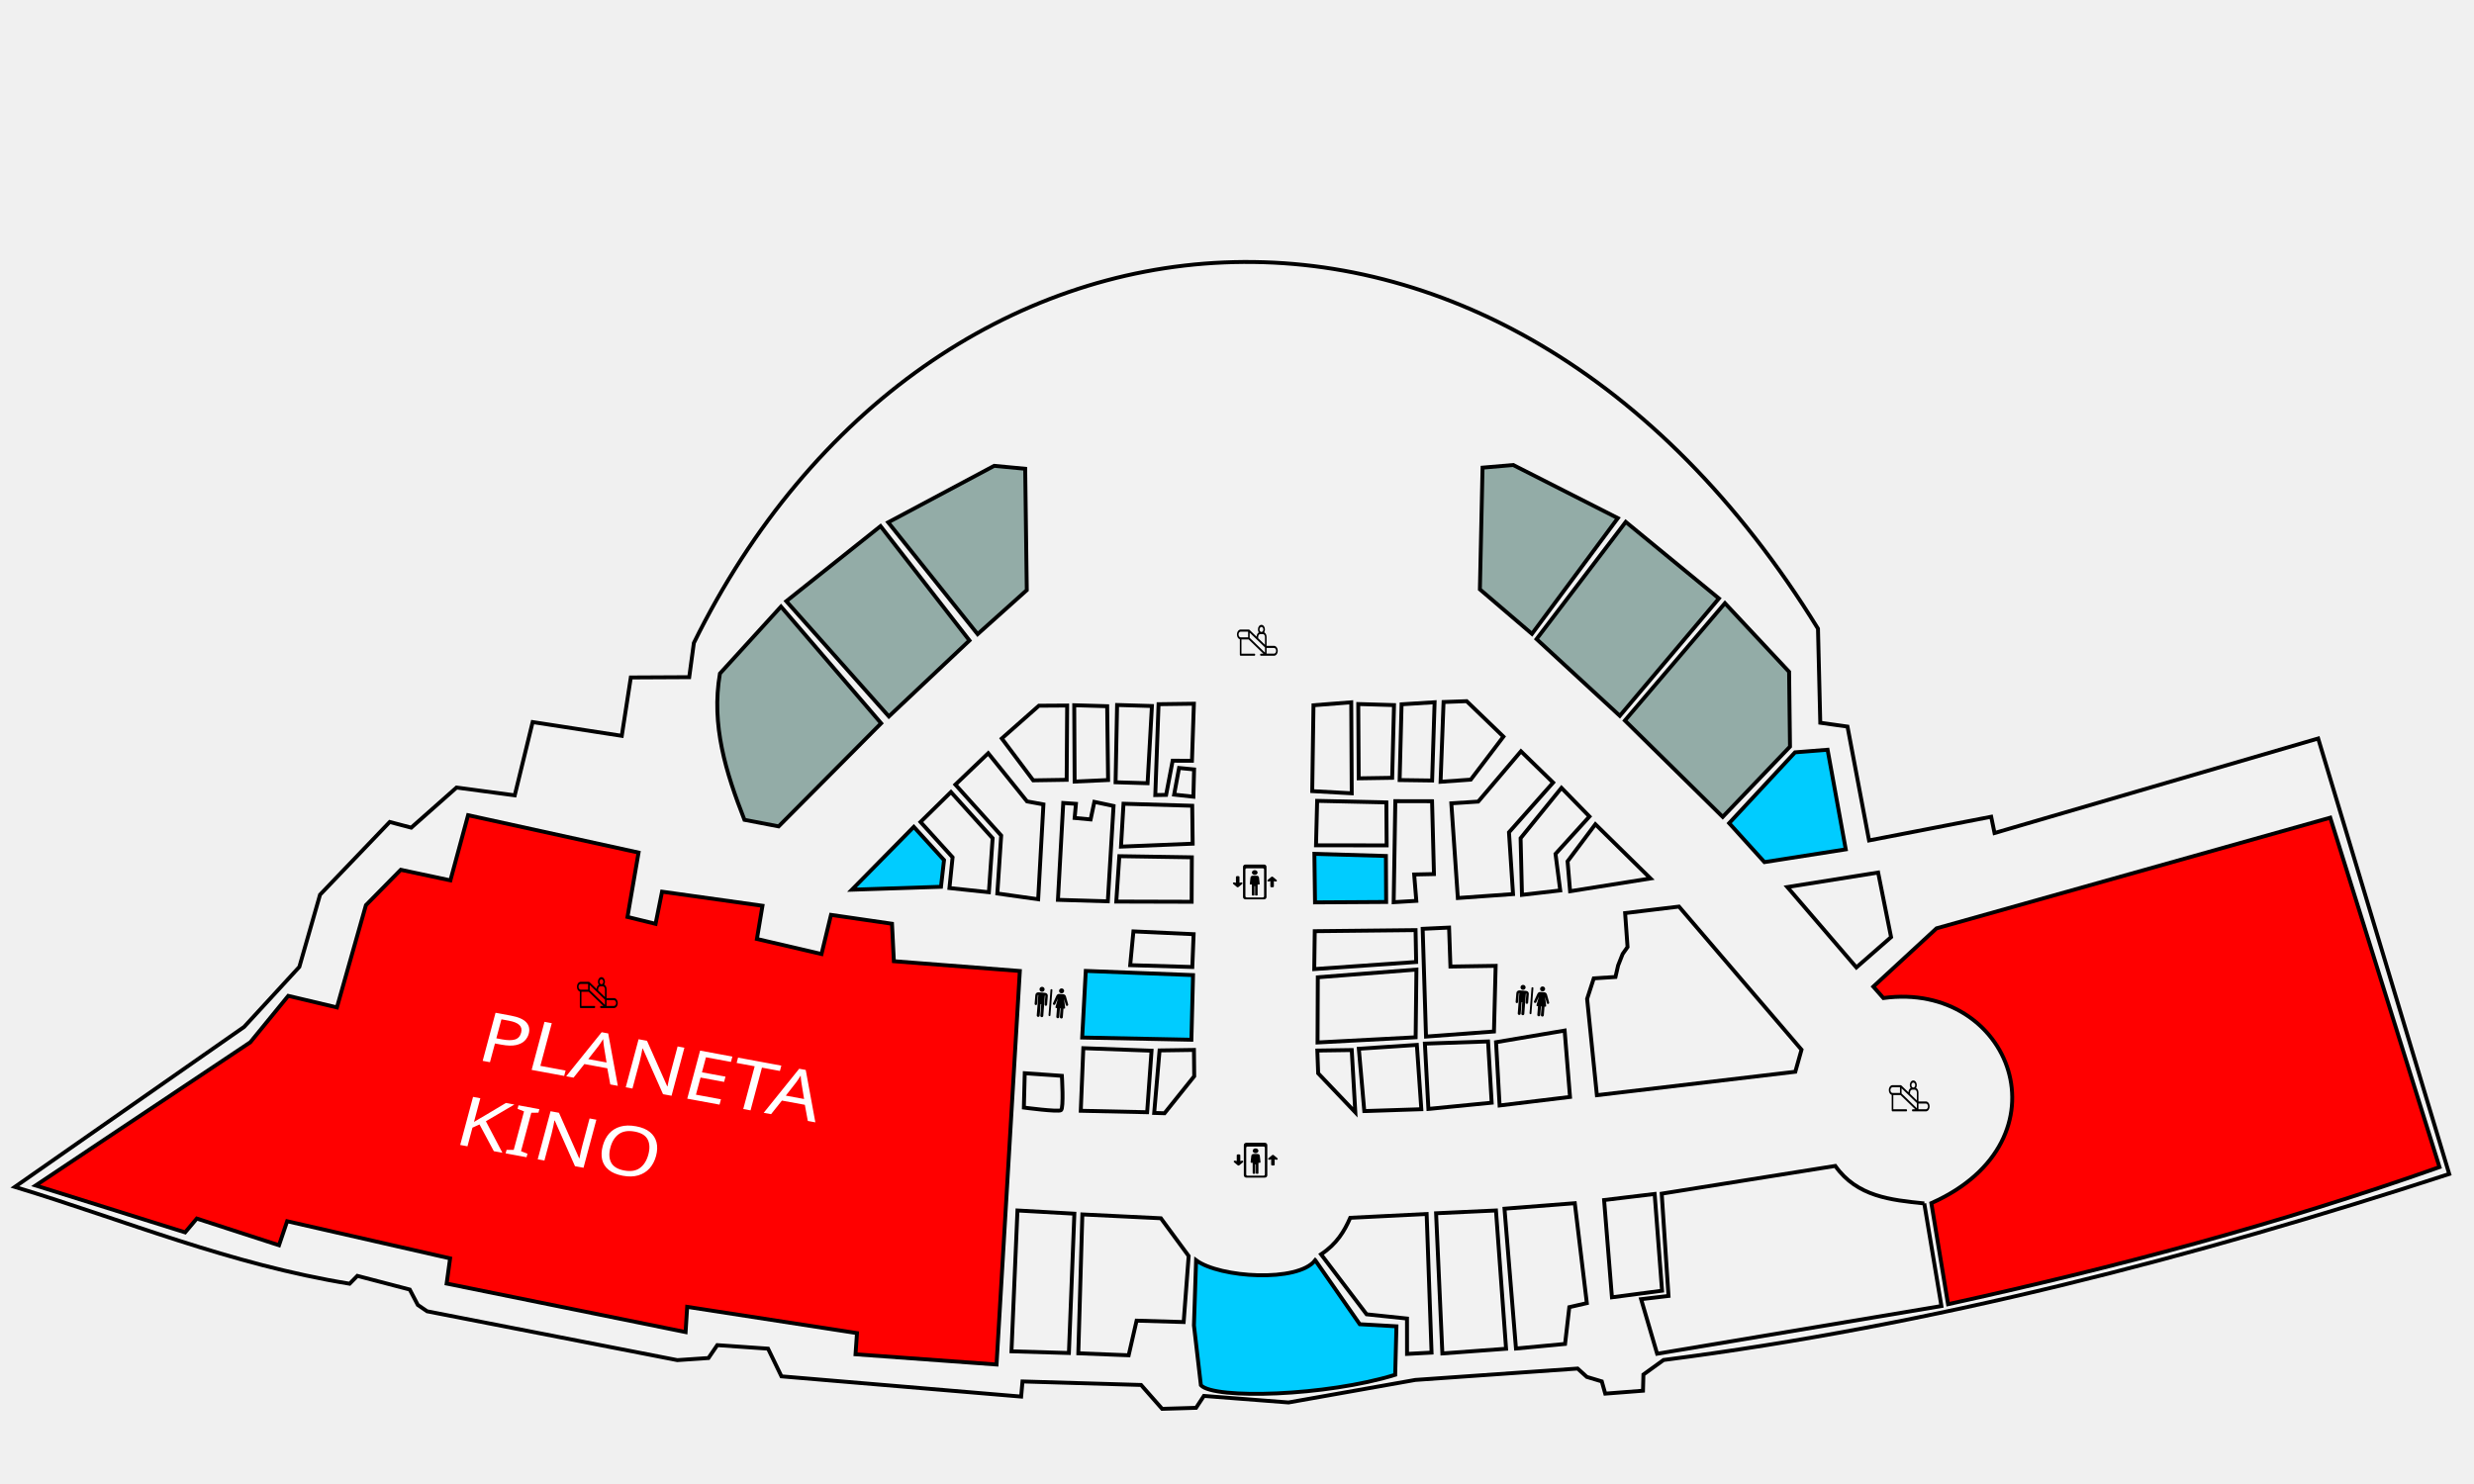
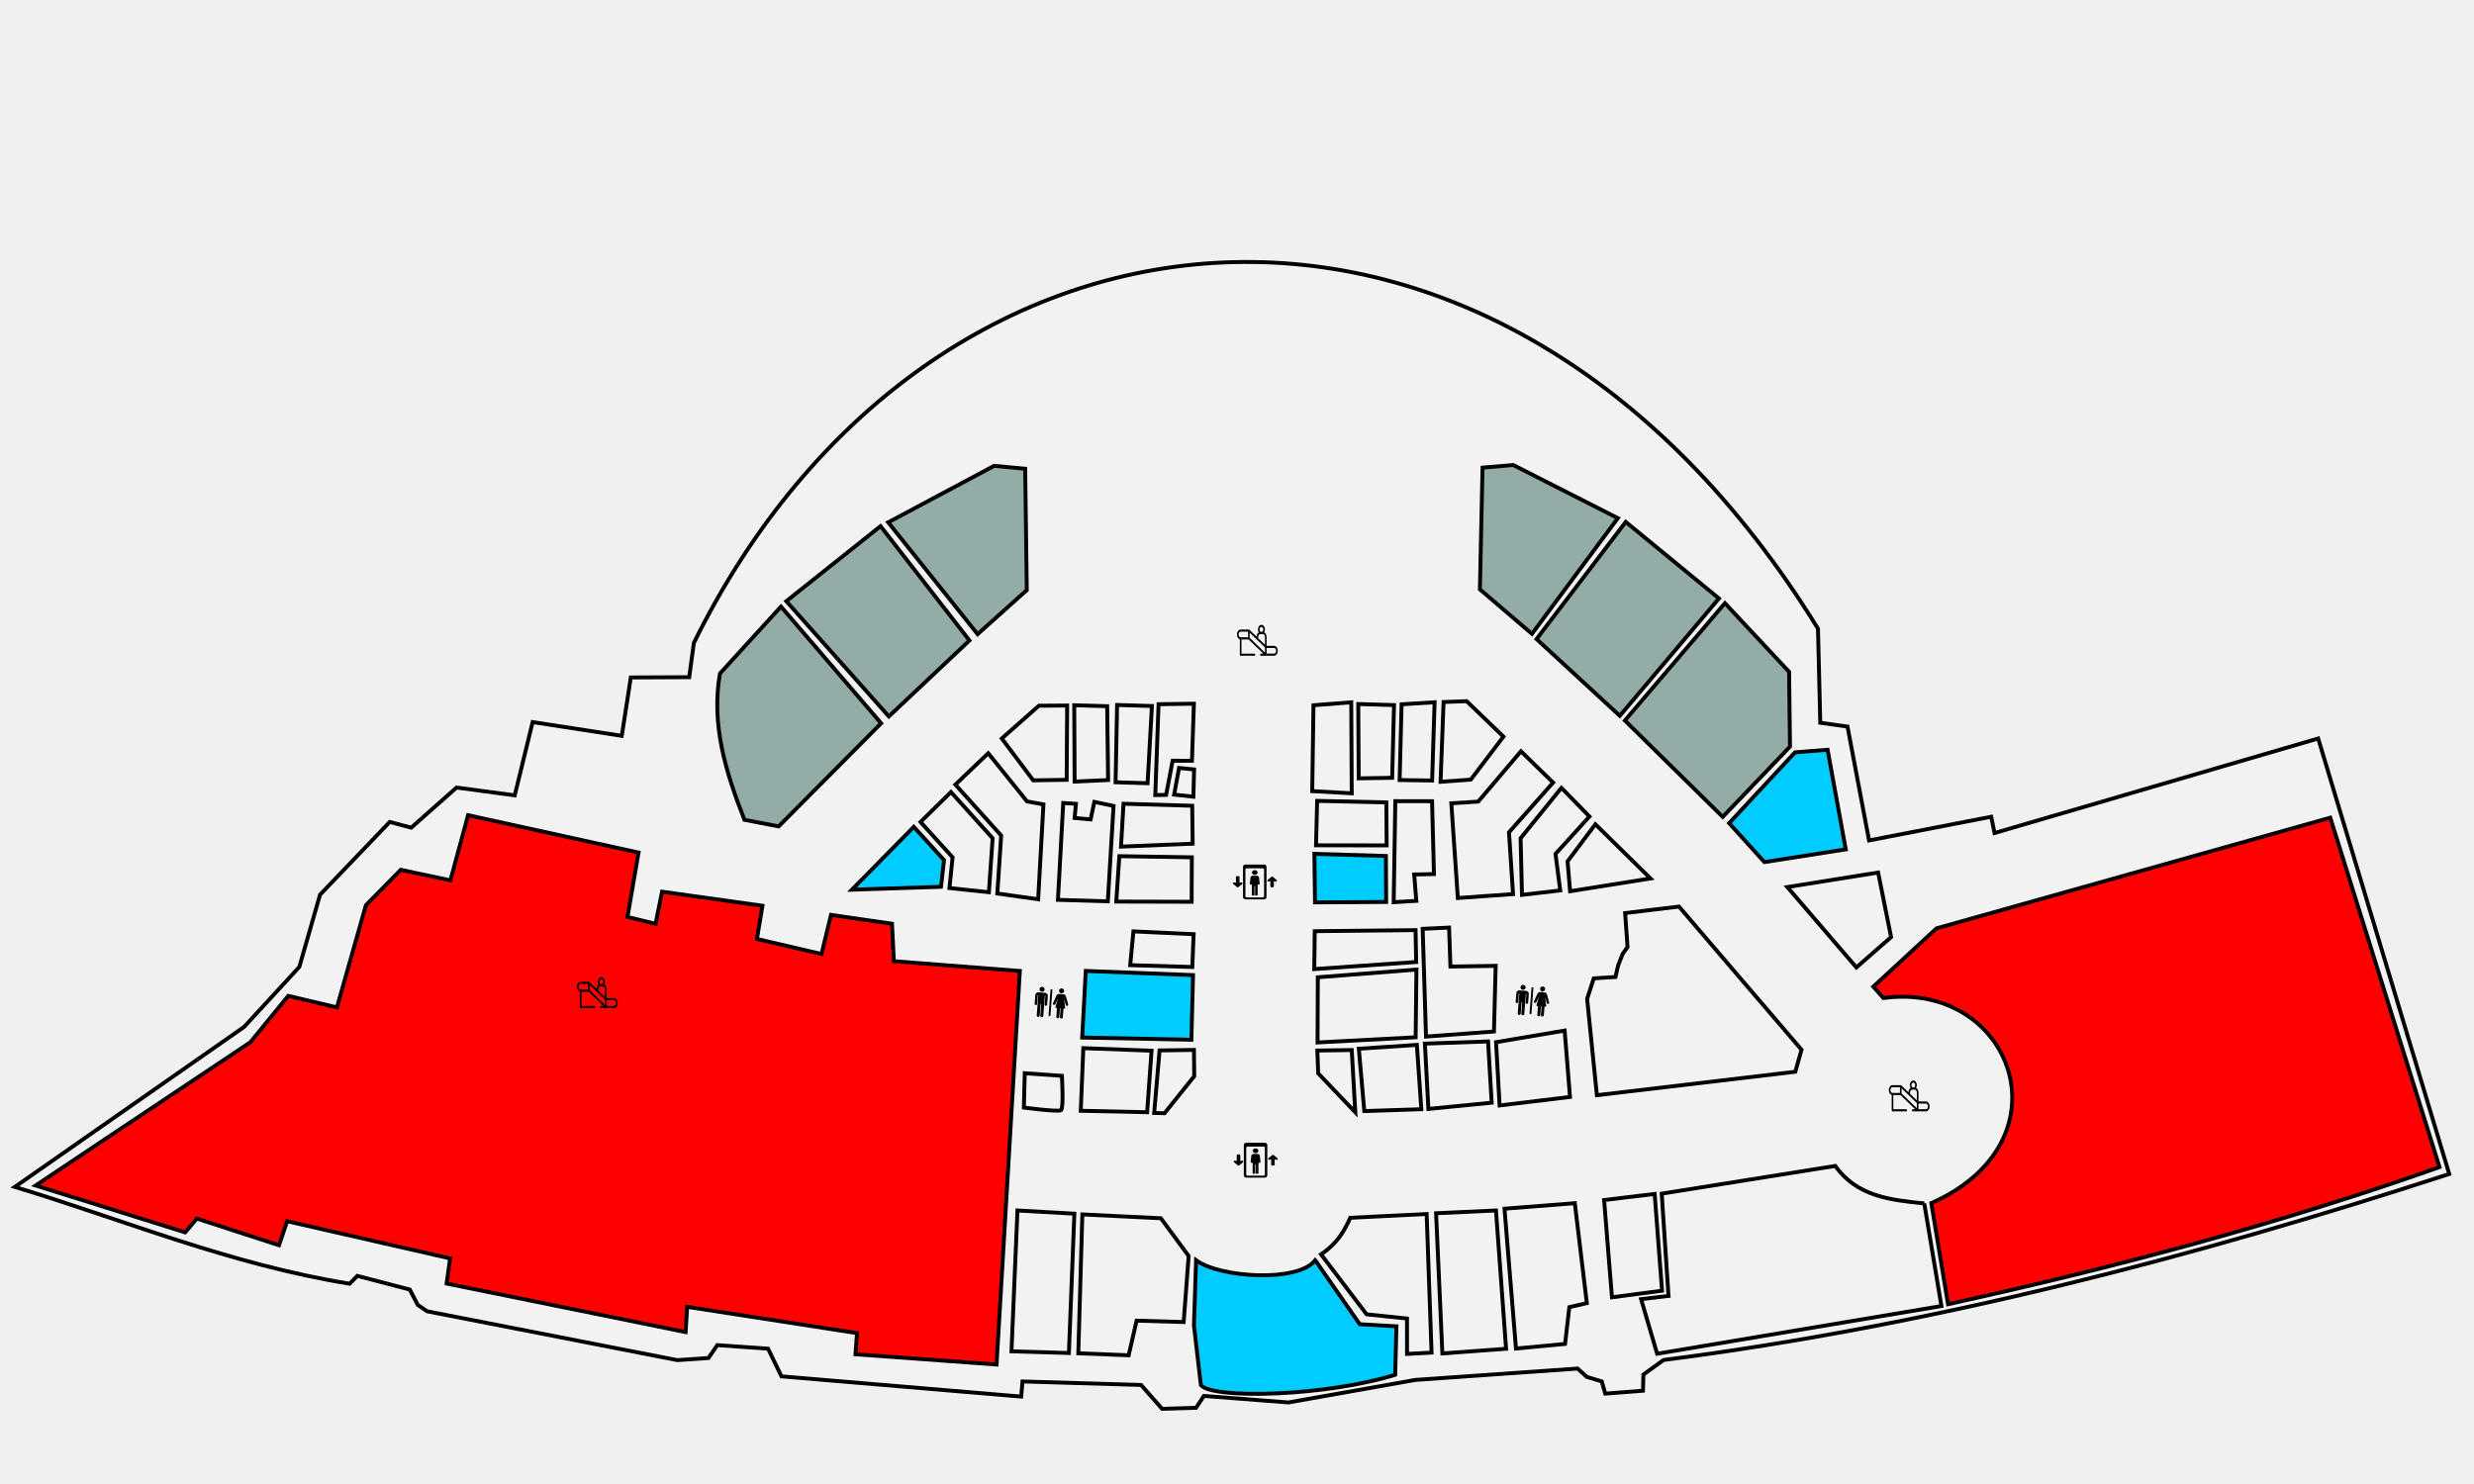
<svg xmlns="http://www.w3.org/2000/svg" version="1.1" id="Layer_1" x="0px" y="0px" width="1000px" height="600px" viewBox="0 0 1000 600" enable-background="new 0 0 1000 600" xml:space="preserve">
  <defs id="defs1027" />
  <g id="landmarks-third">
    <path style="fill:#f2f2f2;stroke:#000000;stroke-width:1.577px;stroke-linecap:butt;stroke-linejoin:miter;stroke-opacity:1" d="M 989.985,474.655 C 886.559,508.329 781.41,535.899 672.419,549.859 l -8.147,5.889 -0.168,6.534 -15.26,1.183 -1.396,-4.946 -6.045,-1.814 -3.721,-3.38 -65.606,4.598 -51.253,9.11 -34.199,-2.646 -3.169,4.81 -13.717,0.412 -8.509,-9.651 -47.937,-1.418 -0.538,6.114 -96.879,-8.178 -5.424,-11.195 -20.523,-1.424 -3.56,5.208 -12.586,0.854 -101.151,-19.748 -3.742,-2.563 -3.267,-6.227 -21.18,-5.531 -3.127,3.177 C 92.811,511.144 50.754,493.475 6.014,479.879 l 92.658,-64.692 22.325,-24.269 8.364,-29.178 28.168,-29.41 8.698,2.301 18.311,-16.215 23.525,3.148 7.233,-29.62 36.028,5.561 3.652,-23.596 23.609,-0.119 1.878,-13.84 c 94.767,-192.471 324.988,-215.839 454.373,-5.768 l 0.927,38.035 11.002,1.551 8.718,46.031 49.361,-9.574 1.354,6.579 130.814,-38.225 z" id="path3-90" />
    <path style="fill:#ff0000;stroke:#000000;stroke-width:1.577px;stroke-linecap:butt;stroke-linejoin:miter;stroke-opacity:1" d="m 986.058,471.882 -44.156,-141.281 -159.157,44.743 -25.543,23.561 4.07,4.616 c 51.741,-7.059 76.369,57.568 19.383,82.924 l 6.756,40.864 c 67.26,-14.776 133.709,-32.426 198.647,-55.427 z" id="path3-92" />
    <path style="fill:none;stroke:#000000;stroke-width:1.577px;stroke-linecap:butt;stroke-linejoin:miter;stroke-opacity:1" d="m 759.148,352.782 5.231,26.106 -14.021,12.255 -27.912,-32.499 z" id="path3-94" />
    <path style="fill:#00ccff;stroke:#000000;stroke-width:1.577px;stroke-linecap:butt;stroke-linejoin:miter;stroke-opacity:1" d="m 746.063,343.403 -32.876,5.158 -14.254,-15.747 26.626,-28.638 13.162,-1.041 z" id="path3-96" />
    <path style="fill:none;stroke:#000000;stroke-width:1.577px;stroke-linecap:butt;stroke-linejoin:miter;stroke-opacity:1" d="m 728.182,424.407 -2.513,8.917 -80.199,9.48 -3.95,-38.942 2.688,-8.299 8.771,-0.558 1.072,-4.668 1.833,-4.646 1.976,-2.802 -0.98,-13.72 21.77,-2.626 z" id="path3-98" />
    <path style="fill:none;stroke:#000000;stroke-width:1.577px;stroke-linecap:butt;stroke-linejoin:miter;stroke-opacity:1" d="m 777.796,486.565 6.931,41.482 -114.908,19.283 -6.477,-22.056 11.075,-1.307 -2.746,-41.358 70.154,-11.207 c 8.822,12.422 22.409,13.765 35.972,15.164 z" id="path3-100" />
    <path style="fill:#93aca7;stroke:#000000;stroke-width:1.577px;stroke-linecap:butt;stroke-linejoin:miter;stroke-opacity:1" d="m 723.523,301.868 -27.191,28.417 -39.548,-38.973 40.434,-47.438 25.94,27.741 z" id="path3-102" />
    <path style="fill:#93aca7;stroke:#000000;stroke-width:1.577px;stroke-linecap:butt;stroke-linejoin:miter;stroke-opacity:1" d="m 694.792,241.963 -40.054,47.449 -33.66,-31.034 36.054,-47.363 z" id="path3-104" />
    <path style="fill:#93aca7;stroke:#000000;stroke-width:1.577px;stroke-linecap:butt;stroke-linejoin:miter;stroke-opacity:1" d="m 653.934,209.49 -34.706,46.79 -21.05,-17.992 1.073,-49.215 12.401,-1.064 z" id="path3-106" />
    <path style="fill:none;stroke:#000000;stroke-width:1.577px;stroke-linecap:butt;stroke-linejoin:miter;stroke-opacity:1" d="m 668.812,482.728 2.994,39.118 -20.248,2.671 -3.179,-39.328 z" id="path3-108" />
    <path style="fill:none;stroke:#000000;stroke-width:1.577px;stroke-linecap:butt;stroke-linejoin:miter;stroke-opacity:1" d="m 634.601,443.504 -28.454,3.45 -1.437,-25.585 27.724,-4.697 z" id="path3-110" />
    <path style="fill:none;stroke:#000000;stroke-width:1.577px;stroke-linecap:butt;stroke-linejoin:miter;stroke-opacity:1" d="m 644.855,333.258 22.282,21.911 -32.496,5.169 -1.022,-12.086 z" id="path3-112" />
    <path style="fill:none;stroke:#000000;stroke-width:1.577px;stroke-linecap:butt;stroke-linejoin:miter;stroke-opacity:1" d="m 642.461,330.122 -13.714,15.124 1.905,14.769 -15.466,1.79 -0.554,-22.903 16.514,-20.355 z" id="path3-114" />
    <path style="fill:none;stroke:#000000;stroke-width:1.577px;stroke-linecap:butt;stroke-linejoin:miter;stroke-opacity:1" d="m 627.774,316.405 -17.84,20.111 1.643,24.978 -22.314,1.588 -2.634,-38.29 10.869,-0.7 17.275,-20.332 z" id="path3-116" />
    <path style="fill:none;stroke:#000000;stroke-width:1.577px;stroke-linecap:butt;stroke-linejoin:miter;stroke-opacity:1" d="m 601.481,421.068 -25.532,0.88 1.416,26.402 25.574,-2.513 z" id="path3-118" />
    <path style="fill:none;stroke:#000000;stroke-width:1.577px;stroke-linecap:butt;stroke-linejoin:miter;stroke-opacity:1" d="m 572.699,422.465 1.807,26.005 -23.054,0.748 -2.209,-25.2 z" id="path3-120" />
    <path style="fill:none;stroke:#000000;stroke-width:1.577px;stroke-linecap:butt;stroke-linejoin:miter;stroke-opacity:1" d="m 546.375,424.547 1.448,25.177 -15.015,-15.77 -0.335,-9.205 z" id="path3-122" />
    <path style="fill:none;stroke:#000000;stroke-width:1.577px;stroke-linecap:butt;stroke-linejoin:miter;stroke-opacity:1" d="m 603.869,417.052 -27.466,2.048 -1.356,-43.565 10.674,-0.502 0.547,15.751 18.283,-0.277 z" id="path3-124" />
    <path style="fill:none;stroke:#000000;stroke-width:1.577px;stroke-linecap:butt;stroke-linejoin:miter;stroke-opacity:1" d="m 572.177,376.063 0.24,12.881 -41.194,2.868 0.203,-15.32 z" id="path3-130" />
    <path style="fill:none;stroke:#000000;stroke-width:1.577px;stroke-linecap:butt;stroke-linejoin:miter;stroke-opacity:1" d="m 572.529,392.013 -39.867,3.112 -0.105,26.357 39.651,-2.097 z" id="path3-132" />
    <path style="fill:none;stroke:#000000;stroke-width:1.577px;stroke-linecap:butt;stroke-linejoin:miter;stroke-opacity:1" d="m 578.845,323.949 -14.848,-0.031 -0.668,40.849 9.152,-0.547 -0.869,-10.652 8,-0.172 z" id="path3-134" />
    <path style="fill:none;stroke:#000000;stroke-width:1.577px;stroke-linecap:butt;stroke-linejoin:miter;stroke-opacity:1" d="m 560.367,324.424 0.125,17.373 -28.555,-0.027 0.461,-17.969 z" id="path3-136" />
    <path style="fill:#00ccff;stroke:#000000;stroke-width:1.577px;stroke-linecap:butt;stroke-linejoin:miter;stroke-opacity:1" d="m 560.192,346.079 0.094,18.598 -28.75,0.171 -0.258,-19.625 z" id="path3-138" />
    <path style="fill:none;stroke:#000000;stroke-width:1.577px;stroke-linecap:butt;stroke-linejoin:miter;stroke-opacity:1" d="m 607.691,297.829 -14.862,-14.335 -9.337,0.337 -1.209,32.25 12.206,-0.865 z" id="path3-140" />
    <path style="fill:none;stroke:#000000;stroke-width:1.577px;stroke-linecap:butt;stroke-linejoin:miter;stroke-opacity:1" d="m 579.873,283.928 -1.003,31.643 -13.131,-0.184 0.786,-30.628 z" id="path3-142" />
    <path style="fill:none;stroke:#000000;stroke-width:1.577px;stroke-linecap:butt;stroke-linejoin:miter;stroke-opacity:1" d="m 562.717,314.481 -13.522,0.213 -0.181,-30.044 14.457,0.428 z" id="path3-144" />
    <path style="fill:none;stroke:#000000;stroke-width:1.577px;stroke-linecap:butt;stroke-linejoin:miter;stroke-opacity:1" d="m 546.177,283.953 0.198,36.788 -15.969,-0.881 0.511,-34.723 z" id="path3-146" />
    <path style="fill:none;stroke:#000000;stroke-width:1.577px;stroke-linecap:butt;stroke-linejoin:miter;stroke-opacity:1" d="m 636.544,486.473 4.864,40.399 -7.086,1.629 -1.714,14.866 -19.846,1.865 -4.64,-56.536 z" id="path3-148" />
    <path style="fill:none;stroke:#000000;stroke-width:1.577px;stroke-linecap:butt;stroke-linejoin:miter;stroke-opacity:1" d="m 604.676,489.413 4.086,55.906 -25.749,1.895 -2.543,-56.678 z" id="path3-150" />
    <path style="fill:none;stroke:#000000;stroke-width:1.577px;stroke-linecap:butt;stroke-linejoin:miter;stroke-opacity:1" d="m 578.643,546.881 -9.913,0.524 -0.014,-14.304 -16.328,-1.709 -18.415,-24.248 c 6.358,-4.197 9.434,-9.378 11.802,-14.772 l 30.88,-1.539 z" id="path3-152" />
    <path style="fill:#00ccff;stroke:#000000;stroke-width:1.577px;stroke-linecap:butt;stroke-linejoin:miter;stroke-opacity:1" d="m 531.628,509.526 17.992,25.871 14.827,0.847 -0.503,19.602 c -27.739,8.625 -73.295,9.994 -78.541,4.216 l -2.806,-24.195 0.866,-26.335 c 9.548,7.093 41.171,9.081 48.164,-0.007 z" id="path3-176" />
    <path style="fill:none;stroke:#000000;stroke-width:1.577px;stroke-linecap:butt;stroke-linejoin:miter;stroke-opacity:1" d="m 434.261,490.707 -2.208,56.333 -23.208,-0.686 2.414,-56.94 z" id="path3-184" />
    <path style="fill:none;stroke:#000000;stroke-width:1.577px;stroke-linecap:butt;stroke-linejoin:miter;stroke-opacity:1" d="m 478.444,534.518 -19.023,-0.563 -3.215,14.005 -20.349,-0.806 1.632,-56.146 31.752,1.552 11.221,15.249 z" id="path3-188" />
    <path style="fill:none;stroke:#000000;stroke-width:1.577px;stroke-linecap:butt;stroke-linejoin:miter;stroke-opacity:1" d="m 429.219,434.977 c 0,0 0.806,13.102 -0.356,13.885 -1.162,0.783 -15.012,-1.057 -15.012,-1.057 l 0.356,-13.885 z" id="path3-190" />
    <path style="fill:none;stroke:#000000;stroke-width:1.577px;stroke-linecap:butt;stroke-linejoin:miter;stroke-opacity:1" d="m 482.602,424.5 0.108,10.629 -11.997,14.971 -4.185,-0.124 2.172,-25.274 z" id="path3-192" />
    <path style="fill:none;stroke:#000000;stroke-width:1.577px;stroke-linecap:butt;stroke-linejoin:miter;stroke-opacity:1" d="m 465.46,424.81 -1.781,24.877 -26.827,-0.589 1.03,-25.308 z" id="path3-194" />
    <path style="fill:#00ccff;stroke:#000000;stroke-width:1.577px;stroke-linecap:butt;stroke-linejoin:miter;stroke-opacity:1" d="m 481.565,420.382 -44.143,-0.897 1.453,-26.93 43.361,1.691 z" id="path3-196" />
    <path style="fill:none;stroke:#000000;stroke-width:1.577px;stroke-linecap:butt;stroke-linejoin:miter;stroke-opacity:1" d="m 481.939,390.968 -25.11,-0.743 1.302,-13.652 24.338,1.129 z" id="path3-198" />
    <path style="fill:none;stroke:#000000;stroke-width:1.577px;stroke-linecap:butt;stroke-linejoin:miter;stroke-opacity:1" d="m 481.745,346.62 -29.305,-0.458 -1.233,18.354 30.457,0.084 z" id="path3-200" />
    <path style="fill:none;stroke:#000000;stroke-width:1.577px;stroke-linecap:butt;stroke-linejoin:miter;stroke-opacity:1" d="m 481.9,325.781 -27.773,-0.821 -1.016,17.339 28.967,-1.187 z" id="path3-202" />
    <path style="fill:none;stroke:#000000;stroke-width:1.577px;stroke-linecap:butt;stroke-linejoin:miter;stroke-opacity:1" d="m 450.106,325.863 -2.322,38.552 -20.164,-0.596 2.148,-39.17 5.131,0.356 -0.527,5.706 6.457,0.6 1.515,-7.107 z" id="path3-204" />
    <path style="fill:none;stroke:#000000;stroke-width:1.577px;stroke-linecap:butt;stroke-linejoin:miter;stroke-opacity:1" d="m 482.657,311.091 -6.077,-0.588 -1.99,10.771 7.784,0.843 z" id="path3-206" />
    <path style="fill:none;stroke:#000000;stroke-width:1.577px;stroke-linecap:butt;stroke-linejoin:miter;stroke-opacity:1" d="m 481.795,307.592 -7.805,-0.026 -2.639,13.817 -4.38,0.075 1.324,-36.743 14.283,-0.191 z" id="path3-208" />
    <path style="fill:none;stroke:#000000;stroke-width:1.577px;stroke-linecap:butt;stroke-linejoin:miter;stroke-opacity:1" d="m 463.858,316.665 -12.935,-0.383 0.612,-31.246 14.077,0.416 z" id="path3-210" />
    <path style="fill:none;stroke:#000000;stroke-width:1.577px;stroke-linecap:butt;stroke-linejoin:miter;stroke-opacity:1" d="m 447.9,315.376 -13.532,0.621 -0.16,-30.861 13.316,0.394 z" id="path3-212" />
    <path style="fill:none;stroke:#000000;stroke-width:1.577px;stroke-linecap:butt;stroke-linejoin:miter;stroke-opacity:1" d="m 431.149,315.289 -13.522,0.213 -12.701,-16.927 14.999,-13.247 11.424,-0.071 z" id="path3-214" />
    <path style="fill:none;stroke:#000000;stroke-width:1.577px;stroke-linecap:butt;stroke-linejoin:miter;stroke-opacity:1" d="m 421.757,325.228 -2.127,38.354 -16.503,-2.327 1.554,-23.453 -18.509,-20.573 13.271,-12.685 15.682,19.468 z" id="path3-216" />
    <path style="fill:none;stroke:#000000;stroke-width:1.577px;stroke-linecap:butt;stroke-linejoin:miter;stroke-opacity:1" d="m 399.714,360.745 -15.948,-1.698 1.271,-12.427 -12.959,-14.279 12.304,-12.101 16.844,18.685 z" id="path3-218" />
    <path style="fill:#00ccff;stroke:#000000;stroke-width:1.577px;stroke-linecap:butt;stroke-linejoin:miter;stroke-opacity:1" d="m 380.352,358.538 1.229,-10.794 -12.219,-13.439 -25.02,25.416 z" id="path3-220" />
    <path style="fill:#93aca7;stroke:#000000;stroke-width:1.577px;stroke-linecap:butt;stroke-linejoin:miter;stroke-opacity:1" d="m 415.033,238.592 -19.875,17.803 -36.152,-45.207 42.849,-22.845 12.534,1.188 z" id="path3-222" />
    <path style="fill:#93aca7;stroke:#000000;stroke-width:1.577px;stroke-linecap:butt;stroke-linejoin:miter;stroke-opacity:1" d="m 391.856,258.954 -32.58,30.709 -41.447,-46.59 38.092,-30.342 z" id="path3-224" />
    <path style="fill:#93aca7;stroke:#000000;stroke-width:1.577px;stroke-linecap:butt;stroke-linejoin:miter;stroke-opacity:1" d="m 356.159,292.432 -40.48,-47.175 -24.681,27.061 c -3.623,20.855 2.464,40.111 9.904,59.144 l 13.829,2.657 z" id="path3-226" />
    <path style="fill:#ff0000;stroke:#000000;stroke-width:1.577px;stroke-linecap:butt;stroke-linejoin:miter;stroke-opacity:1" d="m 412.222,392.584 -9.415,159.109 -57.005,-4.138 0.601,-8.565 -68.642,-10.613 -0.643,10.198 -96.586,-19.613 1.403,-10.176 -65.863,-15.026 -3.295,9.711 -33.228,-10.791 -4.712,5.582 -60.432,-18.952 86.773,-57.919 15.33,-18.755 19.679,4.669 11.722,-41.339 14.074,-14.296 20.07,4.272 7.149,-26.353 68.907,15.116 -4.476,26.024 11.351,2.788 2.618,-13 40.593,5.696 -2.248,13.42 26.115,6.085 3.833,-15.825 24.656,3.59 0.753,15.144 z" id="path3-228" />
-     <text xml:space="preserve" style="font-style:normal;font-weight:normal;font-size:30.558px;line-height:1.25;font-family:sans-serif;letter-spacing:0px;word-spacing:0px;fill:#000000;fill-opacity:1;stroke:none;stroke-width:0.764" x="272.798" y="420.495" id="text253" transform="matrix(1.070405,0.19794,-0.2380059,0.8902133,0,0)">
-       <tspan id="tspan251" x="272.798" y="420.495" style="fill:#ffffff;fill-opacity:1;stroke-width:0.764">PLANETA</tspan>
-       <tspan x="272.798" y="458.693" style="fill:#ffffff;fill-opacity:1;stroke-width:0.764" id="tspan1060">KINO</tspan>
-     </text>
    <g id="g369" transform="translate(48.42773,20.54755)">
      <g id="g6" transform="matrix(0.02639982,0.00197643,-0.0019923,0.025745,370.3561,377.765)">
        <g id="g4">
          <path id="path3-2" d="m 146.645,109.31 c -54.918,0 -55.673,0 -101.357,0 -24.466,0 -44.468,19.904 -44.591,44.367 L 0,292.109 c -0.052,10.407 8.342,18.885 18.747,18.938 0.032,0 0.065,0 0.098,0 10.363,0 18.787,-8.375 18.841,-18.747 l 0.696,-138.432 c 0,-0.016 0,-0.031 0,-0.047 0.024,-2.055 1.704,-3.706 3.759,-3.694 2.055,0.012 3.715,1.683 3.715,3.738 l 0.008,316.757 c 0,12.488 10.124,22.612 22.612,22.612 12.488,0 22.612,-10.124 22.612,-22.612 V 289.888 h 9.763 v 180.734 c 0,12.488 10.123,22.611 22.611,22.611 12.488,0 22.611,-10.123 22.611,-22.611 0,-298.894 -0.4,-127.966 -0.41,-316.481 0,-2.121 1.674,-3.863 3.794,-3.946 2.12,-0.083 3.928,1.521 4.092,3.635 0,10e-4 0,0.002 0,0.002 l -0.128,138.354 c -0.01,10.406 8.419,18.851 18.825,18.861 0.007,0 0.011,0 0.018,0 10.397,0 18.833,-8.426 18.842,-18.825 l 0.128,-138.431 c 0.002,-0.039 0.002,-0.075 0.001,-0.114 -0.123,-24.463 -20.126,-44.367 -44.59,-44.367 z" />
        </g>
      </g>
      <ellipse transform="matrix(0.9972093,0.07465645,-0.07715534,0.9970191,0,0)" style="stroke-width:0.026" ry="1.008" rx="1.034" id="circle8" cy="350.555" cx="400.941" />
      <g id="g18" transform="matrix(0.02639982,0.00197643,-0.0019923,0.025745,370.3561,377.765)">
        <g id="g16">
          <path id="path3-14-6" d="m 510.941,262.849 c -0.346,-0.986 -34.611,-98.717 -40.002,-114.406 -8.679,-25.253 -23.23,-38.057 -43.249,-38.057 -28.025,0 -37.18,0 -65.153,0 -20.02,0 -34.571,12.805 -43.249,38.057 -5.391,15.688 -39.656,113.421 -40.002,114.406 -3.418,9.748 1.714,20.423 11.464,23.841 9.758,3.42 20.425,-1.725 23.84,-11.462 1.106,-3.154 21.721,-60.433 33.222,-93.389 -1.204,9.838 2.264,-10.578 -26.737,139.154 -1.246,6.431 3.711,12.379 10.201,12.379 4.029,0 8.862,0 14.273,0 V 469.05 c 0,12.396 10.049,22.446 22.446,22.446 12.397,0 22.446,-10.049 22.446,-22.446 V 333.37 c 3.227,0 6.465,0 9.692,0 v 135.68 c 0,12.396 10.049,22.446 22.446,22.446 12.397,0 22.446,-10.049 22.446,-22.446 V 333.37 c 5.411,0 10.245,0 14.273,0 6.522,0 11.446,-5.952 10.201,-12.379 -28.737,-148.369 -25.57,-131.138 -26.55,-139.154 11.593,33.211 31.602,90.284 32.691,93.389 3.421,9.756 14.101,14.878 23.84,11.462 9.747,-3.418 14.879,-14.091 11.461,-23.839 z" />
        </g>
      </g>
      <g id="g24" transform="matrix(0.02639982,0.00197643,-0.0019923,0.025745,370.3561,377.765)">
        <g id="g22">
          <circle id="circle20" r="38.767" cy="59.265" cx="395.283" />
        </g>
      </g>
      <g id="g30" transform="matrix(0.03841161,-0.00226973,0.00194924,0.03191301,365.6714,379.6057)">
        <g id="g28">
          <path style="stroke-width:0.745" id="path3-26-1" d="M 283.818,12.79 C 278.386,11.91 273.384,16.366 272.647,22.743 L 236.095,339.027 c -0.737,6.376 3.069,12.259 8.502,13.139 5.433,0.88 10.434,-3.575 11.171,-9.952 L 292.32,25.929 c 0.737,-6.377 -3.07,-12.26 -8.502,-13.139 z" />
        </g>
      </g>
    </g>
    <g id="g369-1" transform="translate(242.8525,19.76016)">
      <g id="g6-6" transform="matrix(0.02639982,0.00197643,-0.0019923,0.025745,370.3561,377.765)">
        <g id="g4-8">
          <path id="path3-2-6" d="m 146.645,109.31 c -54.918,0 -55.673,0 -101.357,0 -24.466,0 -44.468,19.904 -44.591,44.367 L 0,292.109 c -0.052,10.407 8.342,18.885 18.747,18.938 0.032,0 0.065,0 0.098,0 10.363,0 18.787,-8.375 18.841,-18.747 l 0.696,-138.432 c 0,-0.016 0,-0.031 0,-0.047 0.024,-2.055 1.704,-3.706 3.759,-3.694 2.055,0.012 3.715,1.683 3.715,3.738 l 0.008,316.757 c 0,12.488 10.124,22.612 22.612,22.612 12.488,0 22.612,-10.124 22.612,-22.612 V 289.888 h 9.763 v 180.734 c 0,12.488 10.123,22.611 22.611,22.611 12.488,0 22.611,-10.123 22.611,-22.611 0,-298.894 -0.4,-127.966 -0.41,-316.481 0,-2.121 1.674,-3.863 3.794,-3.946 2.12,-0.083 3.928,1.521 4.092,3.635 0,10e-4 0,0.002 0,0.002 l -0.128,138.354 c -0.01,10.406 8.419,18.851 18.825,18.861 0.007,0 0.011,0 0.018,0 10.397,0 18.833,-8.426 18.842,-18.825 l 0.128,-138.431 c 0.002,-0.039 0.002,-0.075 0.001,-0.114 -0.123,-24.463 -20.126,-44.367 -44.59,-44.367 z" />
        </g>
      </g>
      <ellipse transform="matrix(0.9972093,0.07465645,-0.07715534,0.9970191,0,0)" style="stroke-width:0.026" ry="1.008" rx="1.034" id="circle8-3" cy="350.555" cx="400.941" />
      <g id="g18-7" transform="matrix(0.02639982,0.00197643,-0.0019923,0.025745,370.3561,377.765)">
        <g id="g16-8">
          <path id="path3-14-6-8" d="m 510.941,262.849 c -0.346,-0.986 -34.611,-98.717 -40.002,-114.406 -8.679,-25.253 -23.23,-38.057 -43.249,-38.057 -28.025,0 -37.18,0 -65.153,0 -20.02,0 -34.571,12.805 -43.249,38.057 -5.391,15.688 -39.656,113.421 -40.002,114.406 -3.418,9.748 1.714,20.423 11.464,23.841 9.758,3.42 20.425,-1.725 23.84,-11.462 1.106,-3.154 21.721,-60.433 33.222,-93.389 -1.204,9.838 2.264,-10.578 -26.737,139.154 -1.246,6.431 3.711,12.379 10.201,12.379 4.029,0 8.862,0 14.273,0 V 469.05 c 0,12.396 10.049,22.446 22.446,22.446 12.397,0 22.446,-10.049 22.446,-22.446 V 333.37 c 3.227,0 6.465,0 9.692,0 v 135.68 c 0,12.396 10.049,22.446 22.446,22.446 12.397,0 22.446,-10.049 22.446,-22.446 V 333.37 c 5.411,0 10.245,0 14.273,0 6.522,0 11.446,-5.952 10.201,-12.379 -28.737,-148.369 -25.57,-131.138 -26.55,-139.154 11.593,33.211 31.602,90.284 32.691,93.389 3.421,9.756 14.101,14.878 23.84,11.462 9.747,-3.418 14.879,-14.091 11.461,-23.839 z" />
        </g>
      </g>
      <g id="g24-0" transform="matrix(0.02639982,0.00197643,-0.0019923,0.025745,370.3561,377.765)">
        <g id="g22-1">
          <circle id="circle20-1" r="38.767" cy="59.265" cx="395.283" />
        </g>
      </g>
      <g id="g30-4" transform="matrix(0.03841161,-0.00226973,0.00194924,0.03191301,365.6714,379.6057)">
        <g id="g28-5">
          <path style="stroke-width:0.745" id="path3-26-1-9" d="M 283.818,12.79 C 278.386,11.91 273.384,16.366 272.647,22.743 L 236.095,339.027 c -0.737,6.376 3.069,12.259 8.502,13.139 5.433,0.88 10.434,-3.575 11.171,-9.952 L 292.32,25.929 c 0.737,-6.377 -3.07,-12.26 -8.502,-13.139 z" />
        </g>
      </g>
    </g>
    <g transform="matrix(0.3863311,0,0,0.3219112,498.3345,349.161)" id="g14-4">
      <g id="g12-7">
        <path d="M 32.609,1.164 H 13.164 c -1.425,0 -2.567,1.296 -2.567,2.894 v 37.971 c 0,1.598 1.143,2.894 2.567,2.894 h 19.445 c 1.425,0 2.577,-1.296 2.577,-2.894 V 4.058 C 35.187,2.46 34.034,1.164 32.609,1.164 Z m 0.012,39.832 c 0,0.831 -0.577,1.504 -1.319,1.504 h -16.83 c -0.742,0 -1.357,-0.673 -1.357,-1.504 V 7.426 c 0,-0.832 0.615,-1.518 1.357,-1.518 h 16.83 c 0.742,0 1.319,0.686 1.319,1.518 z" id="path3-2-9-87" />
        <path d="m 45.752,20.593 -3.891,-3.892 c -0.449,-0.451 -1.178,-0.451 -1.628,0 l -3.893,3.892 c -0.371,0.369 -0.443,0.942 -0.179,1.396 0.264,0.452 0.804,0.669 1.308,0.527 l 1.732,-0.482 v 6.536 c 0,0.638 0.504,1.152 1.143,1.152 h 1.405 c 0.637,0 1.132,-0.516 1.132,-1.152 v -6.537 l 1.736,0.482 c 0.504,0.142 1.045,-0.075 1.309,-0.527 0.266,-0.453 0.198,-1.026 -0.174,-1.395 z" id="path3-4-41" />
        <path d="m 8.634,23.65 -1.715,0.482 v -7.264 c 0,-0.637 -0.535,-1.135 -1.173,-1.135 H 4.34 c -0.638,0 -1.149,0.498 -1.149,1.135 v 7.264 L 1.462,23.65 c -0.503,-0.142 -1.04,0.076 -1.304,0.527 -0.265,0.453 -0.191,1.025 0.179,1.396 l 3.892,3.892 c 0.449,0.451 1.178,0.451 1.628,0 l 3.892,-3.892 c 0.371,-0.37 0.45,-0.942 0.185,-1.396 -0.265,-0.45 -0.796,-0.668 -1.3,-0.527 z" id="path3-6-6" />
        <path d="M 27.324,17.387 C 27.21,16.172 26.191,15.25 24.97,15.25 h -4.167 c -1.221,0 -2.239,0.922 -2.354,2.137 l -0.756,8.127 c -0.013,0.199 0.057,0.396 0.195,0.543 0.135,0.146 0.327,0.229 0.525,0.229 h 1.427 l 0.025,13.138 c 0,0.4 0.352,0.705 0.752,0.705 h 1.211 c 0.401,0 0.723,-0.301 0.723,-0.701 V 28.516 c 0,-0.184 0.162,-0.303 0.346,-0.303 0.184,0 0.332,0.119 0.332,0.303 v 10.912 c 0,0.4 0.313,0.701 0.714,0.701 h 1.21 c 0.399,0 0.739,-0.301 0.739,-0.701 V 26.286 h 1.466 c 0.198,0 0.389,-0.083 0.524,-0.229 0.14,-0.145 0.208,-0.339 0.194,-0.537 z" id="path3-8-1" />
        <circle cx="22.886" cy="11.227" r="2.992" id="circle10-0" />
      </g>
    </g>
    <path style="stroke-width:0.03" d="m 248.172,403.547 h -2.989 v -3.597 c 0,-0.848 -0.402,-1.574 -0.969,-1.868 0.19,-0.317 0.305,-0.717 0.305,-1.151 0,-1.028 -0.636,-1.863 -1.418,-1.863 -0.782,0 -1.418,0.836 -1.418,1.863 0,0.457 0.126,0.876 0.335,1.201 -0.499,0.307 -0.852,0.958 -0.88,1.72 l -2.91,-2.811 c -0.055,-0.053 -0.124,-0.083 -0.192,-0.083 h -3.313 c -0.837,0 -1.517,0.895 -1.517,1.995 v 0.027 c 0,0.941 0.499,1.732 1.167,1.94 v 6.22 c 0,0.235 0.145,0.426 0.324,0.426 h 5.567 c 0.179,0 0.324,-0.191 0.324,-0.426 0,-0.235 -0.145,-0.425 -0.324,-0.425 h -5.243 v -5.74 h 2.909 l 5.942,5.74 h -0.987 c -0.179,0 -0.324,0.191 -0.324,0.426 0,0.235 0.145,0.426 0.324,0.426 h 1.975 c 0.01,0 0.02,-7.1e-4 0.03,-0.001 h 3.283 c 0.837,0 1.517,-0.895 1.517,-1.995 v -0.027 c 0,-1.1 -0.681,-1.995 -1.517,-1.995 z m -9.812,-3.214 v -2.108 l 6.176,5.965 v 2.108 z m 4.741,-4.414 c 0.425,0 0.77,0.454 0.77,1.012 0,0.558 -0.345,1.012 -0.77,1.012 -0.425,0 -0.77,-0.454 -0.77,-1.012 0,-0.558 0.345,-1.012 0.77,-1.012 z m -1.318,4.032 c 0,-0.637 0.395,-1.156 0.879,-1.156 h 0.993 c 0.485,0 0.879,0.518 0.879,1.156 v 3.183 l -2.752,-2.658 z m -7.06,0.173 c -0.48,0 -0.87,-0.513 -0.87,-1.143 v -0.027 c 0,-0.63 0.39,-1.143 0.87,-1.143 h 2.989 v 2.313 z m 14.319,5.445 c 0,0.631 -0.39,1.143 -0.87,1.143 h -2.989 v -2.313 h 2.989 c 0.48,0 0.87,0.513 0.87,1.143 z m 0,0" id="path3-2-3-7" />
    <path style="stroke-width:0.03" d="m 778.435,445.323 h -2.989 v -3.597 c 0,-0.848 -0.402,-1.574 -0.969,-1.868 0.19,-0.317 0.305,-0.717 0.305,-1.151 0,-1.028 -0.636,-1.863 -1.418,-1.863 -0.782,0 -1.418,0.836 -1.418,1.863 0,0.457 0.126,0.876 0.335,1.201 -0.499,0.307 -0.852,0.958 -0.88,1.72 l -2.91,-2.811 c -0.055,-0.053 -0.124,-0.083 -0.192,-0.083 h -3.313 c -0.837,0 -1.517,0.895 -1.517,1.995 v 0.027 c 0,0.941 0.499,1.732 1.167,1.94 v 6.22 c 0,0.235 0.145,0.426 0.324,0.426 h 5.567 c 0.179,0 0.324,-0.191 0.324,-0.426 0,-0.235 -0.145,-0.425 -0.324,-0.425 h -5.243 v -5.74 h 2.909 l 5.942,5.74 h -0.987 c -0.179,0 -0.324,0.191 -0.324,0.426 0,0.235 0.145,0.426 0.324,0.426 h 1.975 c 0.01,0 0.02,-7.1e-4 0.03,-10e-4 h 3.283 c 0.837,0 1.517,-0.895 1.517,-1.995 v -0.027 c 0,-1.1 -0.681,-1.995 -1.517,-1.995 z m -9.812,-3.214 v -2.108 l 6.176,5.965 v 2.108 z m 4.741,-4.414 c 0.425,0 0.77,0.454 0.77,1.012 0,0.558 -0.345,1.012 -0.77,1.012 -0.425,0 -0.77,-0.454 -0.77,-1.012 0,-0.558 0.345,-1.012 0.77,-1.012 z m -1.318,4.032 c 0,-0.637 0.395,-1.156 0.879,-1.156 h 0.993 c 0.485,0 0.879,0.518 0.879,1.156 v 3.183 l -2.752,-2.658 z m -7.06,0.173 c -0.48,0 -0.87,-0.513 -0.87,-1.143 v -0.027 c 0,-0.63 0.39,-1.143 0.87,-1.143 h 2.989 v 2.313 z m 14.319,5.445 c 0,0.631 -0.39,1.143 -0.87,1.143 h -2.989 v -2.313 h 2.989 c 0.48,0 0.87,0.513 0.87,1.143 z m 0,0" id="path3-2-3-7-8" />
    <path style="stroke-width:0.03" d="m 514.948,261.113 h -2.989 v -3.597 c 0,-0.848 -0.402,-1.574 -0.969,-1.868 0.19,-0.317 0.305,-0.717 0.305,-1.151 0,-1.028 -0.636,-1.863 -1.418,-1.863 -0.782,0 -1.418,0.836 -1.418,1.863 0,0.457 0.126,0.876 0.335,1.201 -0.499,0.307 -0.852,0.958 -0.88,1.72 l -2.91,-2.811 c -0.055,-0.053 -0.124,-0.083 -0.192,-0.083 h -3.313 c -0.837,0 -1.517,0.895 -1.517,1.995 v 0.027 c 0,0.941 0.499,1.732 1.167,1.94 v 6.22 c 0,0.235 0.145,0.426 0.324,0.426 h 5.567 c 0.179,0 0.324,-0.191 0.324,-0.426 0,-0.235 -0.145,-0.425 -0.324,-0.425 h -5.243 v -5.74 h 2.909 l 5.942,5.74 h -0.987 c -0.179,0 -0.324,0.191 -0.324,0.426 0,0.235 0.145,0.426 0.324,0.426 h 1.975 c 0.01,0 0.02,-7.1e-4 0.03,-0.001 h 3.283 c 0.837,0 1.517,-0.895 1.517,-1.995 v -0.027 c 0,-1.1 -0.681,-1.995 -1.517,-1.995 z m -9.812,-3.214 v -2.108 l 6.176,5.965 v 2.108 z m 4.741,-4.414 c 0.425,0 0.77,0.454 0.77,1.012 0,0.558 -0.345,1.012 -0.77,1.012 -0.425,0 -0.77,-0.454 -0.77,-1.012 0,-0.558 0.345,-1.012 0.77,-1.012 z m -1.318,4.032 c 0,-0.637 0.395,-1.156 0.879,-1.156 h 0.993 c 0.485,0 0.879,0.518 0.879,1.156 v 3.183 l -2.752,-2.658 z m -7.06,0.173 c -0.48,0 -0.87,-0.513 -0.87,-1.143 v -0.027 c 0,-0.63 0.39,-1.143 0.87,-1.143 h 2.989 v 2.313 z m 14.319,5.445 c 0,0.631 -0.39,1.143 -0.87,1.143 h -2.989 v -2.313 h 2.989 c 0.48,0 0.87,0.513 0.87,1.143 z m 0,0" id="path3-2-3-7-2" />
    <g transform="matrix(0.3863311,0,0,0.3219112,498.6634,461.661)" id="g14-4-2">
      <g id="g12-7-5">
        <path d="M 32.609,1.164 H 13.164 c -1.425,0 -2.567,1.296 -2.567,2.894 v 37.971 c 0,1.598 1.143,2.894 2.567,2.894 h 19.445 c 1.425,0 2.577,-1.296 2.577,-2.894 V 4.058 C 35.187,2.46 34.034,1.164 32.609,1.164 Z m 0.012,39.832 c 0,0.831 -0.577,1.504 -1.319,1.504 h -16.83 c -0.742,0 -1.357,-0.673 -1.357,-1.504 V 7.426 c 0,-0.832 0.615,-1.518 1.357,-1.518 h 16.83 c 0.742,0 1.319,0.686 1.319,1.518 z" id="path3-2-9-87-8" />
        <path d="m 45.752,20.593 -3.891,-3.892 c -0.449,-0.451 -1.178,-0.451 -1.628,0 l -3.893,3.892 c -0.371,0.369 -0.443,0.942 -0.179,1.396 0.264,0.452 0.804,0.669 1.308,0.527 l 1.732,-0.482 v 6.536 c 0,0.638 0.504,1.152 1.143,1.152 h 1.405 c 0.637,0 1.132,-0.516 1.132,-1.152 v -6.537 l 1.736,0.482 c 0.504,0.142 1.045,-0.075 1.309,-0.527 0.266,-0.453 0.198,-1.026 -0.174,-1.395 z" id="path3-4-41-3" />
        <path d="m 8.634,23.65 -1.715,0.482 v -7.264 c 0,-0.637 -0.535,-1.135 -1.173,-1.135 H 4.34 c -0.638,0 -1.149,0.498 -1.149,1.135 v 7.264 L 1.462,23.65 c -0.503,-0.142 -1.04,0.076 -1.304,0.527 -0.265,0.453 -0.191,1.025 0.179,1.396 l 3.892,3.892 c 0.449,0.451 1.178,0.451 1.628,0 l 3.892,-3.892 c 0.371,-0.37 0.45,-0.942 0.185,-1.396 -0.265,-0.45 -0.796,-0.668 -1.3,-0.527 z" id="path3-6-6-4" />
        <path d="M 27.324,17.387 C 27.21,16.172 26.191,15.25 24.97,15.25 h -4.167 c -1.221,0 -2.239,0.922 -2.354,2.137 l -0.756,8.127 c -0.013,0.199 0.057,0.396 0.195,0.543 0.135,0.146 0.327,0.229 0.525,0.229 h 1.427 l 0.025,13.138 c 0,0.4 0.352,0.705 0.752,0.705 h 1.211 c 0.401,0 0.723,-0.301 0.723,-0.701 V 28.516 c 0,-0.184 0.162,-0.303 0.346,-0.303 0.184,0 0.332,0.119 0.332,0.303 v 10.912 c 0,0.4 0.313,0.701 0.714,0.701 h 1.21 c 0.399,0 0.739,-0.301 0.739,-0.701 V 26.286 h 1.466 c 0.198,0 0.389,-0.083 0.524,-0.229 0.14,-0.145 0.208,-0.339 0.194,-0.537 z" id="path3-8-1-4" />
        <circle cx="22.886" cy="11.227" r="2.992" id="circle10-0-5" />
      </g>
    </g>
  </g>
</svg>
